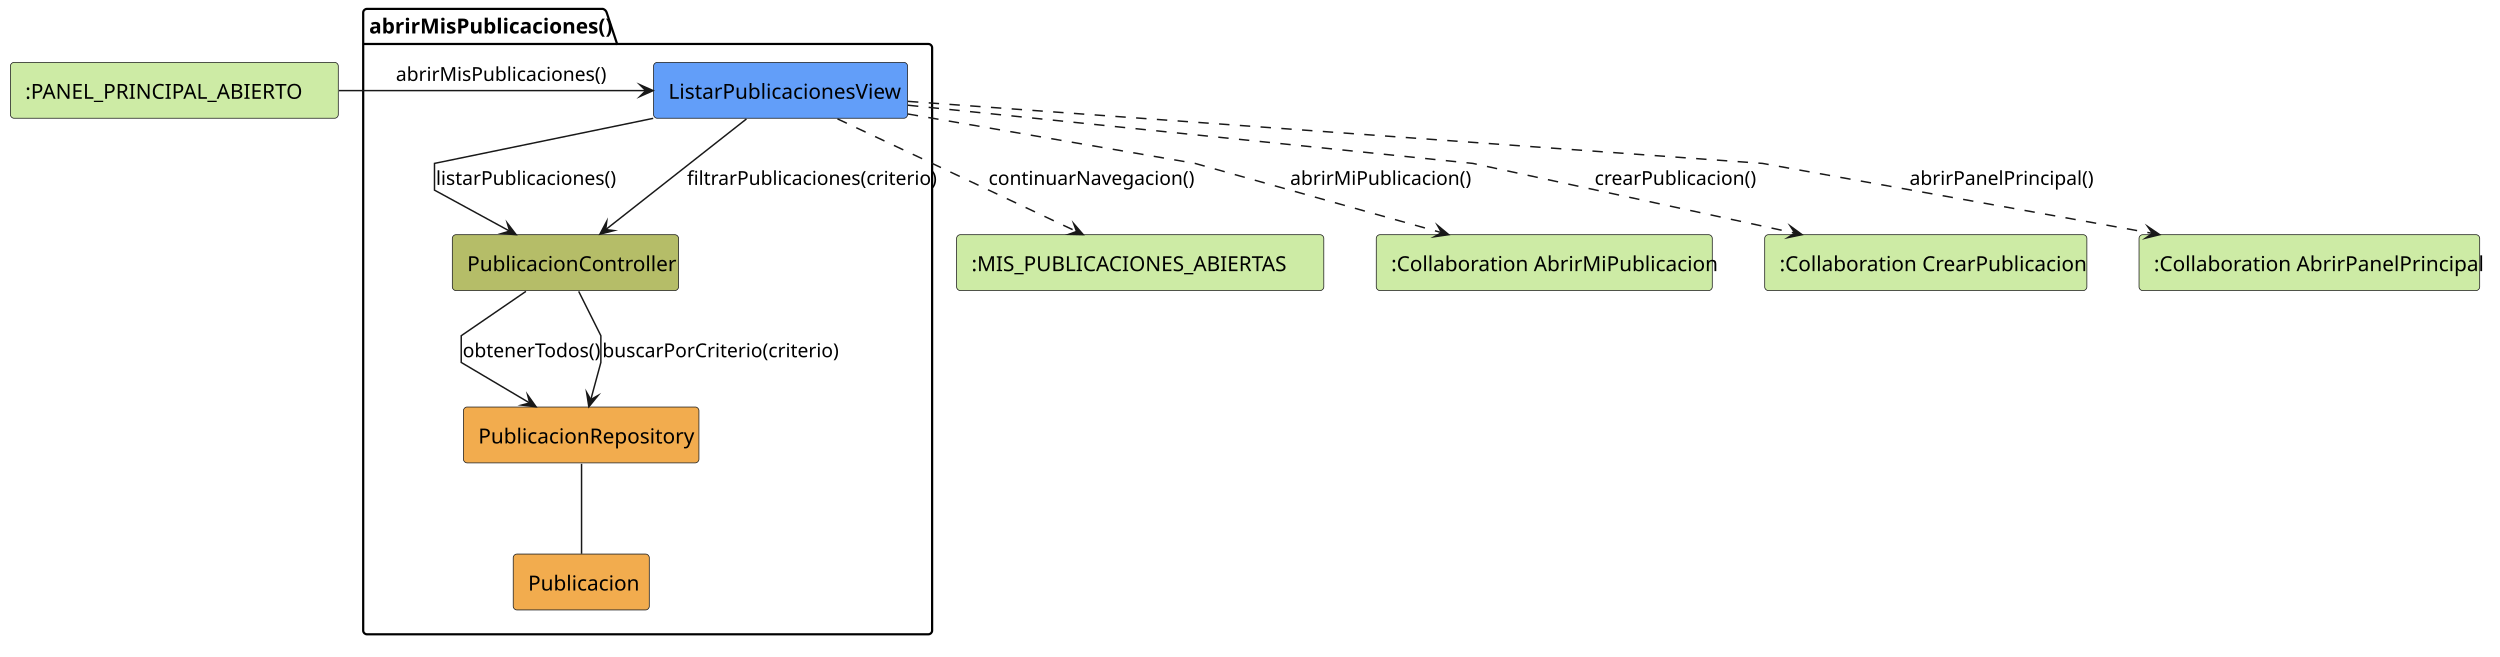
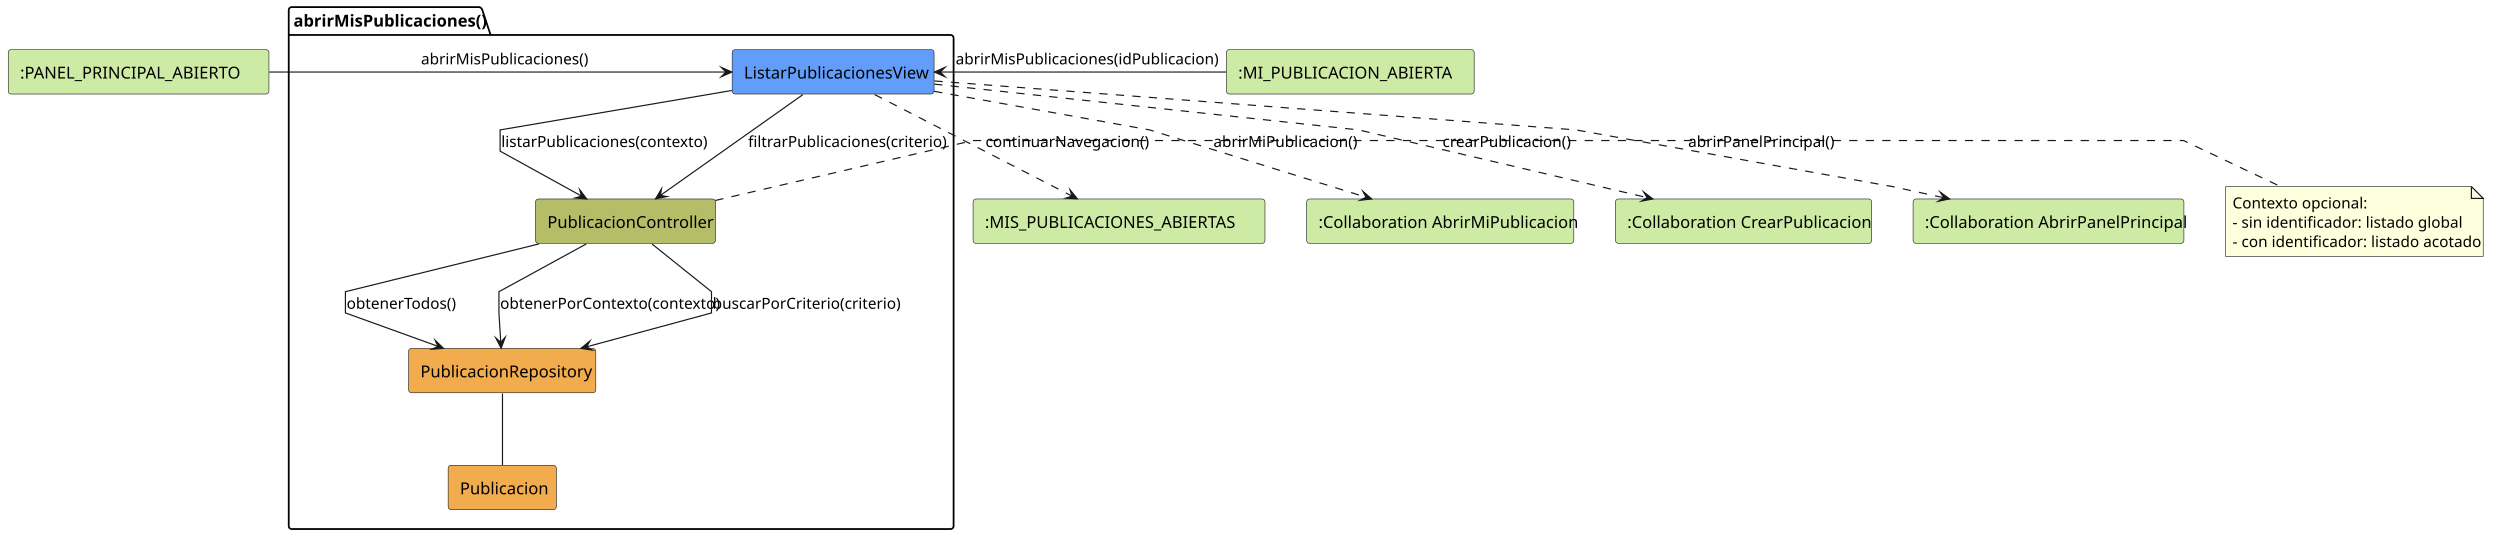
- <svg xmlns="http://www.w3.org/2000/svg" contentStyleType="text/css" data-diagram-type="DESCRIPTION" height="442px" preserveAspectRatio="none" style="width:1683px;height:442px;background:#FFFFFF;" version="1.1" viewBox="0 0 1683 442" width="1683px" zoomAndPan="magnify">
+ <svg xmlns="http://www.w3.org/2000/svg" contentStyleType="text/css" data-diagram-type="DESCRIPTION" height="463px" preserveAspectRatio="none" style="width:2117px;height:463px;background:#FFFFFF;" version="1.1" viewBox="0 0 2117 463" width="2117px" zoomAndPan="magnify">
  <defs />
  <g>
-     <g class="cluster" data-qualified-name="abrirMisPublicaciones" data-source-line="4" id="ent0002">
-       <path d="M247,6 L405.931,6 A3.75,3.75 0 0 1 408.431,8.5 L415.431,29.609 L625,29.609 A2.5,2.5 0 0 1 627.5,32.109 L627.5,424.5 A2.5,2.5 0 0 1 625,427 L247,427 A2.5,2.5 0 0 1 244.5,424.5 L244.5,8.5 A2.5,2.5 0 0 1 247,6" fill="none" style="stroke:#000000;stroke-width:1.5;" />
+     <g class="cluster" data-qualified-name="abrirMisPublicaciones" data-source-line="5" id="ent0003">
+       <path d="M247,6 L405.931,6 A3.75,3.75 0 0 1 408.431,8.5 L415.431,29.609 L805,29.609 A2.5,2.5 0 0 1 807.5,32.109 L807.5,445.5 A2.5,2.5 0 0 1 805,448 L247,448 A2.5,2.5 0 0 1 244.5,445.5 L244.5,8.5 A2.5,2.5 0 0 1 247,6" fill="none" style="stroke:#000000;stroke-width:1.5;" />
      <line style="stroke:#000000;stroke-width:1.5;" x1="244.5" x2="415.431" y1="29.609" y2="29.609" />
      <text fill="#000000" font-family="sans-serif" font-size="14" font-weight="700" lengthAdjust="spacing" textLength="157.931" x="248.5" y="22.533">abrirMisPublicaciones()</text>
    </g>
-     <g class="entity" data-qualified-name="abrirMisPublicaciones.ListarPublicacionesView" data-source-line="5" id="ent0003">
-       <rect fill="#629EF9" height="37.609" rx="2.5" ry="2.5" style="stroke:#181818;stroke-width:0.5;" width="170.965" x="440" y="42" />
-       <text fill="#000000" font-family="sans-serif" font-size="14" lengthAdjust="spacing" textLength="150.965" x="450" y="66.533">ListarPublicacionesView</text>
+     <g class="entity" data-qualified-name="abrirMisPublicaciones.ListarPublicacionesView" data-source-line="6" id="ent0004">
+       <rect fill="#629EF9" height="37.609" rx="2.5" ry="2.5" style="stroke:#181818;stroke-width:0.5;" width="170.965" x="620" y="42" />
+       <text fill="#000000" font-family="sans-serif" font-size="14" lengthAdjust="spacing" textLength="150.965" x="630" y="66.533">ListarPublicacionesView</text>
    </g>
-     <g class="entity" data-qualified-name="abrirMisPublicaciones.PublicacionController" data-source-line="6" id="ent0004">
-       <rect fill="#B5BD68" height="37.609" rx="2.5" ry="2.5" style="stroke:#181818;stroke-width:0.5;" width="152.289" x="304.5" y="158" />
-       <text fill="#000000" font-family="sans-serif" font-size="14" lengthAdjust="spacing" textLength="132.289" x="314.5" y="182.533">PublicacionController</text>
+     <g class="entity" data-qualified-name="abrirMisPublicaciones.PublicacionController" data-source-line="7" id="ent0005">
+       <rect fill="#B5BD68" height="37.609" rx="2.5" ry="2.5" style="stroke:#181818;stroke-width:0.5;" width="152.289" x="453.5" y="168.5" />
+       <text fill="#000000" font-family="sans-serif" font-size="14" lengthAdjust="spacing" textLength="132.289" x="463.5" y="193.033">PublicacionController</text>
    </g>
-     <g class="entity" data-qualified-name="abrirMisPublicaciones.PublicacionRepository" data-source-line="7" id="ent0005">
-       <rect fill="#F2AC4E" height="37.609" rx="2.5" ry="2.5" style="stroke:#181818;stroke-width:0.5;" width="158.517" x="312" y="274" />
-       <text fill="#000000" font-family="sans-serif" font-size="14" lengthAdjust="spacing" textLength="138.517" x="322" y="298.533">PublicacionRepository</text>
+     <g class="entity" data-qualified-name="abrirMisPublicaciones.PublicacionRepository" data-source-line="8" id="ent0006">
+       <rect fill="#F2AC4E" height="37.609" rx="2.5" ry="2.5" style="stroke:#181818;stroke-width:0.5;" width="158.517" x="346" y="295" />
+       <text fill="#000000" font-family="sans-serif" font-size="14" lengthAdjust="spacing" textLength="138.517" x="356" y="319.533">PublicacionRepository</text>
    </g>
-     <g class="entity" data-qualified-name="abrirMisPublicaciones.Publicacion" data-source-line="8" id="ent0006">
-       <rect fill="#F2AC4E" height="37.609" rx="2.5" ry="2.5" style="stroke:#181818;stroke-width:0.5;" width="91.6" x="345.5" y="373" />
-       <text fill="#000000" font-family="sans-serif" font-size="14" lengthAdjust="spacing" textLength="71.6" x="355.5" y="397.533">Publicacion</text>
+     <g class="entity" data-qualified-name="abrirMisPublicaciones.Publicacion" data-source-line="9" id="ent0007">
+       <rect fill="#F2AC4E" height="37.609" rx="2.5" ry="2.5" style="stroke:#181818;stroke-width:0.5;" width="91.6" x="379.5" y="394" />
+       <text fill="#000000" font-family="sans-serif" font-size="14" lengthAdjust="spacing" textLength="71.6" x="389.5" y="418.533">Publicacion</text>
    </g>
-     <g class="entity" data-qualified-name="EstadoEntrada" data-source-line="3" id="ent0001">
+     <g class="entity" data-qualified-name="EstadoEntrada1" data-source-line="3" id="ent0001">
      <rect fill="#CDEBA5" height="37.609" rx="2.5" ry="2.5" style="stroke:#181818;stroke-width:0.5;" width="220.737" x="7" y="42" />
      <text fill="#000000" font-family="sans-serif" font-size="14" lengthAdjust="spacing" textLength="200.737" x="17" y="66.533">:PANEL_PRINCIPAL_ABIERTO</text>
    </g>
-     <g class="entity" data-qualified-name="EstadoSalida" data-source-line="11" id="ent0007">
-       <rect fill="#CDEBA5" height="37.609" rx="2.5" ry="2.5" style="stroke:#181818;stroke-width:0.5;" width="247.179" x="644" y="158" />
-       <text fill="#000000" font-family="sans-serif" font-size="14" lengthAdjust="spacing" textLength="227.179" x="654" y="182.533">:MIS_PUBLICACIONES_ABIERTAS</text>
+     <g class="entity" data-qualified-name="EstadoEntrada2" data-source-line="4" id="ent0002">
+       <rect fill="#CDEBA5" height="37.609" rx="2.5" ry="2.5" style="stroke:#181818;stroke-width:0.5;" width="209.827" x="1038.5" y="42" />
+       <text fill="#000000" font-family="sans-serif" font-size="14" lengthAdjust="spacing" textLength="189.827" x="1048.5" y="66.533">:MI_PUBLICACION_ABIERTA</text>
    </g>
-     <g class="entity" data-qualified-name="AbrirMiPublicacion" data-source-line="12" id="ent0008">
-       <rect fill="#CDEBA5" height="37.609" rx="2.5" ry="2.5" style="stroke:#181818;stroke-width:0.5;" width="226.206" x="926.5" y="158" />
-       <text fill="#000000" font-family="sans-serif" font-size="14" lengthAdjust="spacing" textLength="206.206" x="936.5" y="182.533">:Collaboration AbrirMiPublicacion</text>
+     <g class="entity" data-qualified-name="EstadoSalida" data-source-line="12" id="ent0008">
+       <rect fill="#CDEBA5" height="37.609" rx="2.5" ry="2.5" style="stroke:#181818;stroke-width:0.5;" width="247.179" x="824" y="168.5" />
+       <text fill="#000000" font-family="sans-serif" font-size="14" lengthAdjust="spacing" textLength="227.179" x="834" y="193.033">:MIS_PUBLICACIONES_ABIERTAS</text>
    </g>
-     <g class="entity" data-qualified-name="CrearPublicacion" data-source-line="13" id="ent0009">
-       <rect fill="#CDEBA5" height="37.609" rx="2.5" ry="2.5" style="stroke:#181818;stroke-width:0.5;" width="216.882" x="1188" y="158" />
-       <text fill="#000000" font-family="sans-serif" font-size="14" lengthAdjust="spacing" textLength="196.882" x="1198" y="182.533">:Collaboration CrearPublicacion</text>
+     <g class="entity" data-qualified-name="AbrirMiPublicacion" data-source-line="13" id="ent0009">
+       <rect fill="#CDEBA5" height="37.609" rx="2.5" ry="2.5" style="stroke:#181818;stroke-width:0.5;" width="226.206" x="1106.5" y="168.5" />
+       <text fill="#000000" font-family="sans-serif" font-size="14" lengthAdjust="spacing" textLength="206.206" x="1116.5" y="193.033">:Collaboration AbrirMiPublicacion</text>
    </g>
-     <g class="entity" data-qualified-name="AbrirPanelPrincipal" data-source-line="14" id="ent0010">
-       <rect fill="#CDEBA5" height="37.609" rx="2.5" ry="2.5" style="stroke:#181818;stroke-width:0.5;" width="229.33" x="1440" y="158" />
-       <text fill="#000000" font-family="sans-serif" font-size="14" lengthAdjust="spacing" textLength="209.33" x="1450" y="182.533">:Collaboration AbrirPanelPrincipal</text>
+     <g class="entity" data-qualified-name="CrearPublicacion" data-source-line="14" id="ent0010">
+       <rect fill="#CDEBA5" height="37.609" rx="2.5" ry="2.5" style="stroke:#181818;stroke-width:0.5;" width="216.882" x="1368" y="168.5" />
+       <text fill="#000000" font-family="sans-serif" font-size="14" lengthAdjust="spacing" textLength="196.882" x="1378" y="193.033">:Collaboration CrearPublicacion</text>
    </g>
-     <g class="link" data-entity-1="ent0001" data-entity-2="ent0003" data-link-type="dependency" data-source-line="16" id="lnk11">
-       <path d="M228.18,61 C294.73,61 373.16,61 434.7,61" fill="none" id="EstadoEntrada-to-ListarPublicacionesView" style="stroke:#181818;stroke-width:1;" />
-       <polygon fill="#181818" points="439.7,61,430.7,57,434.7,61,430.7,65,439.7,61" style="stroke:#181818;stroke-width:1;stroke-linejoin:miter;stroke-miterlimit:10;" />
-       <text fill="#000000" font-family="sans-serif" font-size="13" lengthAdjust="spacing" textLength="135.097" x="266.5" y="54.495">abrirMisPublicaciones()</text>
+     <g class="entity" data-qualified-name="AbrirPanelPrincipal" data-source-line="15" id="ent0011">
+       <rect fill="#CDEBA5" height="37.609" rx="2.5" ry="2.5" style="stroke:#181818;stroke-width:0.5;" width="229.33" x="1620" y="168.5" />
+       <text fill="#000000" font-family="sans-serif" font-size="14" lengthAdjust="spacing" textLength="209.33" x="1630" y="193.033">:Collaboration AbrirPanelPrincipal</text>
    </g>
-     <g class="link" data-entity-1="ent0003" data-entity-2="ent0004" data-link-type="dependency" data-source-line="18" id="lnk12">
-       <path d="M439.73,79.67 C373.3,93.36 292.5,110 292.5,110 C292.5,110 292.5,128 292.5,128 C292.5,128 318.12,141.976 343.091,155.596" fill="none" id="ListarPublicacionesView-to-PublicacionController" style="stroke:#181818;stroke-width:1;" />
-       <polygon fill="#181818" points="347.48,157.99,341.494,150.169,343.091,155.596,337.663,157.192,347.48,157.99" style="stroke:#181818;stroke-width:1;stroke-linejoin:miter;stroke-miterlimit:10;" />
-       <text fill="#000000" font-family="sans-serif" font-size="13" lengthAdjust="spacing" textLength="116.321" x="293.5" y="124.495">listarPublicaciones()</text>
+     <g class="entity" data-qualified-name="GMN20" data-source-line="27" id="ent0021">
+       <path d="M1884.5,158 L1884.5,217.055 L2102.785,217.055 L2102.785,168 L2092.785,158 L1884.5,158" fill="#FEFFDD" style="stroke:#181818;stroke-width:0.5;" />
+       <path d="M2092.785,158 L2092.785,168 L2102.785,168 L2092.785,158" fill="#FEFFDD" style="stroke:#181818;stroke-width:1;" />
+       <text fill="#000000" font-family="sans-serif" font-size="13" lengthAdjust="spacing" textLength="107.682" x="1890.5" y="176.495">Contexto opcional:</text>
+       <text fill="#000000" font-family="sans-serif" font-size="13" lengthAdjust="spacing" textLength="181.378" x="1890.5" y="192.847">- sin identificador: listado global</text>
+       <text fill="#000000" font-family="sans-serif" font-size="13" lengthAdjust="spacing" textLength="197.285" x="1890.5" y="209.198">- con identificador: listado acotado</text>
    </g>
-     <g class="link" data-entity-1="ent0003" data-entity-2="ent0004" data-link-type="dependency" data-source-line="19" id="lnk13">
-       <path d="M502.52,80.06 C475.53,101.28 434.931,133.21 407.781,154.55" fill="none" id="ListarPublicacionesView-to-PublicacionController-1" style="stroke:#181818;stroke-width:1;" />
-       <polygon fill="#181818" points="403.85,157.64,413.398,155.223,407.781,154.55,408.454,148.934,403.85,157.64" style="stroke:#181818;stroke-width:1;stroke-linejoin:miter;stroke-miterlimit:10;" />
-       <text fill="#000000" font-family="sans-serif" font-size="13" lengthAdjust="spacing" textLength="156.768" x="462.5" y="124.495">filtrarPublicaciones(criterio)</text>
+     <g class="link" data-entity-1="ent0001" data-entity-2="ent0004" data-link-type="dependency" data-source-line="17" id="lnk12">
+       <path d="M228.1,61 C341.71,61 511.15,61 614.73,61" fill="none" id="EstadoEntrada1-to-ListarPublicacionesView" style="stroke:#181818;stroke-width:1;" />
+       <polygon fill="#181818" points="619.73,61,610.73,57,614.73,61,610.73,65,619.73,61" style="stroke:#181818;stroke-width:1;stroke-linejoin:miter;stroke-miterlimit:10;" />
+       <text fill="#000000" font-family="sans-serif" font-size="13" lengthAdjust="spacing" textLength="135.097" x="356.5" y="54.495">abrirMisPublicaciones()</text>
+     </g>
+     <g class="link" data-entity-1="ent0002" data-entity-2="ent0004" data-link-type="dependency" data-source-line="18" id="lnk13">
+       <path d="M1038.23,61 C962.62,61 866.98,61 796.25,61" fill="none" id="EstadoEntrada2-to-ListarPublicacionesView" style="stroke:#181818;stroke-width:1;" />
+       <polygon fill="#181818" points="791.25,61,800.25,65,796.25,61,800.25,57,791.25,61" style="stroke:#181818;stroke-width:1;stroke-linejoin:miter;stroke-miterlimit:10;" />
+       <text fill="#000000" font-family="sans-serif" font-size="13" lengthAdjust="spacing" textLength="211.701" x="809.25" y="54.495">abrirMisPublicaciones(idPublicacion)</text>
    </g>
    <g class="link" data-entity-1="ent0004" data-entity-2="ent0005" data-link-type="dependency" data-source-line="20" id="lnk14">
-       <path d="M354.04,196.15 C334.21,209.74 310.5,226 310.5,226 C310.5,226 310.5,244 310.5,244 C310.5,244 333.638,257.712 356.578,271.302" fill="none" id="PublicacionController-to-PublicacionRepository" style="stroke:#181818;stroke-width:1;" />
-       <polygon fill="#181818" points="360.88,273.85,355.175,265.821,356.578,271.302,351.098,272.704,360.88,273.85" style="stroke:#181818;stroke-width:1;stroke-linejoin:miter;stroke-miterlimit:10;" />
-       <text fill="#000000" font-family="sans-serif" font-size="13" lengthAdjust="spacing" textLength="88.88" x="311.5" y="240.495">obtenerTodos()</text>
+       <path d="M619.74,76.6 C536.78,90.72 423.5,110 423.5,110 C423.5,110 423.5,128 423.5,128 C423.5,128 461.313,148.864 492.453,166.054" fill="none" id="ListarPublicacionesView-to-PublicacionController" style="stroke:#181818;stroke-width:1;" />
+       <polygon fill="#181818" points="496.83,168.47,490.884,160.619,492.453,166.054,487.018,167.622,496.83,168.47" style="stroke:#181818;stroke-width:1;stroke-linejoin:miter;stroke-miterlimit:10;" />
+       <text fill="#000000" font-family="sans-serif" font-size="13" lengthAdjust="spacing" textLength="165.464" x="424.5" y="124.495">listarPublicaciones(contexto)</text>
    </g>
    <g class="link" data-entity-1="ent0004" data-entity-2="ent0005" data-link-type="dependency" data-source-line="21" id="lnk15">
-       <path d="M389.57,196.15 C396.37,209.74 404.5,226 404.5,226 C404.5,226 404.5,244 404.5,244 C404.5,244 401.41,255.435 397.72,269.025" fill="none" id="PublicacionController-to-PublicacionRepository-1" style="stroke:#181818;stroke-width:1;" />
-       <polygon fill="#181818" points="396.41,273.85,402.629,266.213,397.72,269.025,394.908,264.116,396.41,273.85" style="stroke:#181818;stroke-width:1;stroke-linejoin:miter;stroke-miterlimit:10;" />
-       <text fill="#000000" font-family="sans-serif" font-size="13" lengthAdjust="spacing" textLength="148.808" x="405.5" y="240.495">buscarPorCriterio(criterio)</text>
+       <path d="M679.91,80.1 C646.54,103.71 592.592,141.873 559.202,165.483" fill="none" id="ListarPublicacionesView-to-PublicacionController-1" style="stroke:#181818;stroke-width:1;" />
+       <polygon fill="#181818" points="555.12,168.37,564.778,166.44,559.202,165.483,560.159,159.908,555.12,168.37" style="stroke:#181818;stroke-width:1;stroke-linejoin:miter;stroke-miterlimit:10;" />
+       <text fill="#000000" font-family="sans-serif" font-size="13" lengthAdjust="spacing" textLength="156.768" x="633.5" y="124.495">filtrarPublicaciones(criterio)</text>
    </g>
-     <g class="link" data-entity-1="ent0005" data-entity-2="ent0006" data-link-type="association" data-source-line="22" id="lnk16">
-       <path d="M391.5,312.24 C391.5,329.59 391.5,355.52 391.5,372.84" fill="none" id="PublicacionRepository-Publicacion" style="stroke:#181818;stroke-width:1;" />
+     <g class="link" data-entity-1="ent0005" data-entity-2="ent0006" data-link-type="dependency" data-source-line="22" id="lnk16">
+       <path d="M456.46,206.53 C386.82,223.72 292.5,247 292.5,247 C292.5,247 292.5,265 292.5,265 C292.5,265 333.157,279.673 370.897,293.293" fill="none" id="PublicacionController-to-PublicacionRepository" style="stroke:#181818;stroke-width:1;" />
+       <polygon fill="#181818" points="375.6,294.99,368.492,288.172,370.897,293.293,365.777,295.697,375.6,294.99" style="stroke:#181818;stroke-width:1;stroke-linejoin:miter;stroke-miterlimit:10;" />
+       <text fill="#000000" font-family="sans-serif" font-size="13" lengthAdjust="spacing" textLength="88.88" x="293.5" y="261.495">obtenerTodos()</text>
    </g>
-     <g class="link" data-entity-1="ent0003" data-entity-2="ent0007" data-link-type="dependency" data-source-line="23" id="lnk17">
-       <path d="M563.77,80.01 C592.71,93.63 627.5,110 627.5,110 C627.5,110 683.268,136.287 724.718,155.837" fill="none" id="ListarPublicacionesView-to-EstadoSalida" style="stroke:#181818;stroke-width:1;stroke-dasharray:7,7;" />
-       <polygon fill="#181818" points="729.24,157.97,722.806,150.513,724.718,155.837,719.394,157.749,729.24,157.97" style="stroke:#181818;stroke-width:1;stroke-linejoin:miter;stroke-miterlimit:10;" />
-       <text fill="#000000" font-family="sans-serif" font-size="13" lengthAdjust="spacing" textLength="130.793" x="665.5" y="124.495">continuarNavegacion()</text>
+     <g class="link" data-entity-1="ent0005" data-entity-2="ent0006" data-link-type="dependency" data-source-line="23" id="lnk17">
+       <path d="M496.52,206.53 C465.08,223.72 422.5,247 422.5,247 C422.5,247 422.5,265 422.5,265 C422.5,265 423.208,276.27 424.058,289.86" fill="none" id="PublicacionController-to-PublicacionRepository-1" style="stroke:#181818;stroke-width:1;" />
+       <polygon fill="#181818" points="424.37,294.85,427.8,285.618,424.058,289.86,419.816,286.117,424.37,294.85" style="stroke:#181818;stroke-width:1;stroke-linejoin:miter;stroke-miterlimit:10;" />
+       <text fill="#000000" font-family="sans-serif" font-size="13" lengthAdjust="spacing" textLength="174.154" x="423.5" y="261.495">obtenerPorContexto(contexto)</text>
    </g>
-     <g class="link" data-entity-1="ent0003" data-entity-2="ent0008" data-link-type="dependency" data-source-line="24" id="lnk18">
-       <path d="M611.11,76.73 C693.12,90.84 804.5,110 804.5,110 C804.5,110 900.896,137.067 970.476,156.618" fill="none" id="ListarPublicacionesView-to-AbrirMiPublicacion" style="stroke:#181818;stroke-width:1;stroke-dasharray:7,7;" />
-       <polygon fill="#181818" points="975.29,157.97,967.707,151.685,970.476,156.618,965.543,159.386,975.29,157.97" style="stroke:#181818;stroke-width:1;stroke-linejoin:miter;stroke-miterlimit:10;" />
-       <text fill="#000000" font-family="sans-serif" font-size="13" lengthAdjust="spacing" textLength="114.867" x="868.5" y="124.495">abrirMiPublicacion()</text>
+     <g class="link" data-entity-1="ent0005" data-entity-2="ent0006" data-link-type="dependency" data-source-line="24" id="lnk18">
+       <path d="M552.2,206.69 C573.63,223.86 602.5,247 602.5,247 C602.5,247 602.5,265 602.5,265 C602.5,265 546.966,280.062 496.736,293.682" fill="none" id="PublicacionController-to-PublicacionRepository-2" style="stroke:#181818;stroke-width:1;" />
+       <polygon fill="#181818" points="491.91,294.99,501.643,296.495,496.736,293.682,499.55,288.774,491.91,294.99" style="stroke:#181818;stroke-width:1;stroke-linejoin:miter;stroke-miterlimit:10;" />
+       <text fill="#000000" font-family="sans-serif" font-size="13" lengthAdjust="spacing" textLength="148.808" x="603.5" y="261.495">buscarPorCriterio(criterio)</text>
    </g>
-     <g class="link" data-entity-1="ent0003" data-entity-2="ent0009" data-link-type="dependency" data-source-line="25" id="lnk19">
-       <path d="M611.24,70.83 C745.83,84.7 991.5,110 991.5,110 C991.5,110 1117.963,137.362 1208.273,156.912" fill="none" id="ListarPublicacionesView-to-CrearPublicacion" style="stroke:#181818;stroke-width:1;stroke-dasharray:7,7;" />
-       <polygon fill="#181818" points="1213.16,157.97,1205.21,152.156,1208.273,156.912,1203.517,159.975,1213.16,157.97" style="stroke:#181818;stroke-width:1;stroke-linejoin:miter;stroke-miterlimit:10;" />
-       <text fill="#000000" font-family="sans-serif" font-size="13" lengthAdjust="spacing" textLength="104.762" x="1073.5" y="124.495">crearPublicacion()</text>
+     <g class="link" data-entity-1="ent0006" data-entity-2="ent0007" data-link-type="association" data-source-line="25" id="lnk19">
+       <path d="M425.5,333.24 C425.5,350.59 425.5,376.52 425.5,393.84" fill="none" id="PublicacionRepository-Publicacion" style="stroke:#181818;stroke-width:1;" />
    </g>
-     <g class="link" data-entity-1="ent0003" data-entity-2="ent0010" data-link-type="dependency" data-source-line="26" id="lnk20">
-       <path d="M611.24,68.23 C790.09,81.21 1186.5,110 1186.5,110 C1186.5,110 1340.059,137.537 1449.019,157.087" fill="none" id="ListarPublicacionesView-to-AbrirPanelPrincipal" style="stroke:#181818;stroke-width:1;stroke-dasharray:7,7;" />
-       <polygon fill="#181818" points="1453.94,157.97,1445.788,152.443,1449.019,157.087,1444.375,160.318,1453.94,157.97" style="stroke:#181818;stroke-width:1;stroke-linejoin:miter;stroke-miterlimit:10;" />
-       <text fill="#000000" font-family="sans-serif" font-size="13" lengthAdjust="spacing" textLength="117.768" x="1285.5" y="124.495">abrirPanelPrincipal()</text>
+     <g class="link" data-entity-1="ent0005" data-entity-2="ent0021" data-link-type="association" data-source-line="27" id="lnk22">
+       <path d="M605.72,169.77 C692.98,149.47 824,119 824,119 C824,119 1849,119 1849,119 C1849,119 1891.91,139.34 1930.96,157.85" fill="none" id="PublicacionController-GMN20" style="stroke:#181818;stroke-width:1;stroke-dasharray:7,7;" />
+     </g>
+     <g class="link" data-entity-1="ent0004" data-entity-2="ent0008" data-link-type="dependency" data-source-line="31" id="lnk23">
+       <path d="M740.69,80.1 C786.57,103.71 861.924,142.473 907.824,166.083" fill="none" id="ListarPublicacionesView-to-EstadoSalida" style="stroke:#181818;stroke-width:1;stroke-dasharray:7,7;" />
+       <polygon fill="#181818" points="912.27,168.37,906.096,160.696,907.824,166.083,902.437,167.81,912.27,168.37" style="stroke:#181818;stroke-width:1;stroke-linejoin:miter;stroke-miterlimit:10;" />
+       <text fill="#000000" font-family="sans-serif" font-size="13" lengthAdjust="spacing" textLength="130.793" x="834.5" y="124.495">continuarNavegacion()</text>
+     </g>
+     <g class="link" data-entity-1="ent0004" data-entity-2="ent0009" data-link-type="dependency" data-source-line="32" id="lnk24">
+       <path d="M791.03,77.32 C869.47,91.37 973.5,110 973.5,110 C973.5,110 1084.006,144.365 1156.736,166.985" fill="none" id="ListarPublicacionesView-to-AbrirMiPublicacion" style="stroke:#181818;stroke-width:1;stroke-dasharray:7,7;" />
+       <polygon fill="#181818" points="1161.51,168.47,1154.104,161.978,1156.736,166.985,1151.728,169.617,1161.51,168.47" style="stroke:#181818;stroke-width:1;stroke-linejoin:miter;stroke-miterlimit:10;" />
+       <text fill="#000000" font-family="sans-serif" font-size="13" lengthAdjust="spacing" textLength="114.867" x="1027.5" y="124.495">abrirMiPublicacion()</text>
+     </g>
+     <g class="link" data-entity-1="ent0004" data-entity-2="ent0010" data-link-type="dependency" data-source-line="33" id="lnk25">
+       <path d="M791.04,71.23 C920.3,85.17 1150.5,110 1150.5,110 C1150.5,110 1298.412,144.708 1394.792,167.328" fill="none" id="ListarPublicacionesView-to-CrearPublicacion" style="stroke:#181818;stroke-width:1;stroke-dasharray:7,7;" />
+       <polygon fill="#181818" points="1399.66,168.47,1391.812,162.519,1394.792,167.328,1389.984,170.308,1399.66,168.47" style="stroke:#181818;stroke-width:1;stroke-linejoin:miter;stroke-miterlimit:10;" />
+       <text fill="#000000" font-family="sans-serif" font-size="13" lengthAdjust="spacing" textLength="104.762" x="1221.5" y="124.495">crearPublicacion()</text>
+     </g>
+     <g class="link" data-entity-1="ent0004" data-entity-2="ent0011" data-link-type="dependency" data-source-line="34" id="lnk26">
+       <path d="M791.31,68.55 C963.44,81.68 1334.5,110 1334.5,110 C1334.5,110 1602.5,158 1602.5,158 C1602.5,158 1619.823,161.734 1646.013,167.394" fill="none" id="ListarPublicacionesView-to-AbrirPanelPrincipal" style="stroke:#181818;stroke-width:1;stroke-dasharray:7,7;" />
+       <polygon fill="#181818" points="1650.9,168.45,1642.948,162.639,1646.013,167.394,1641.258,170.459,1650.9,168.45" style="stroke:#181818;stroke-width:1;stroke-linejoin:miter;stroke-miterlimit:10;" />
+       <text fill="#000000" font-family="sans-serif" font-size="13" lengthAdjust="spacing" textLength="117.768" x="1429.5" y="124.495">abrirPanelPrincipal()</text>
    </g>
  </g>
</svg>
